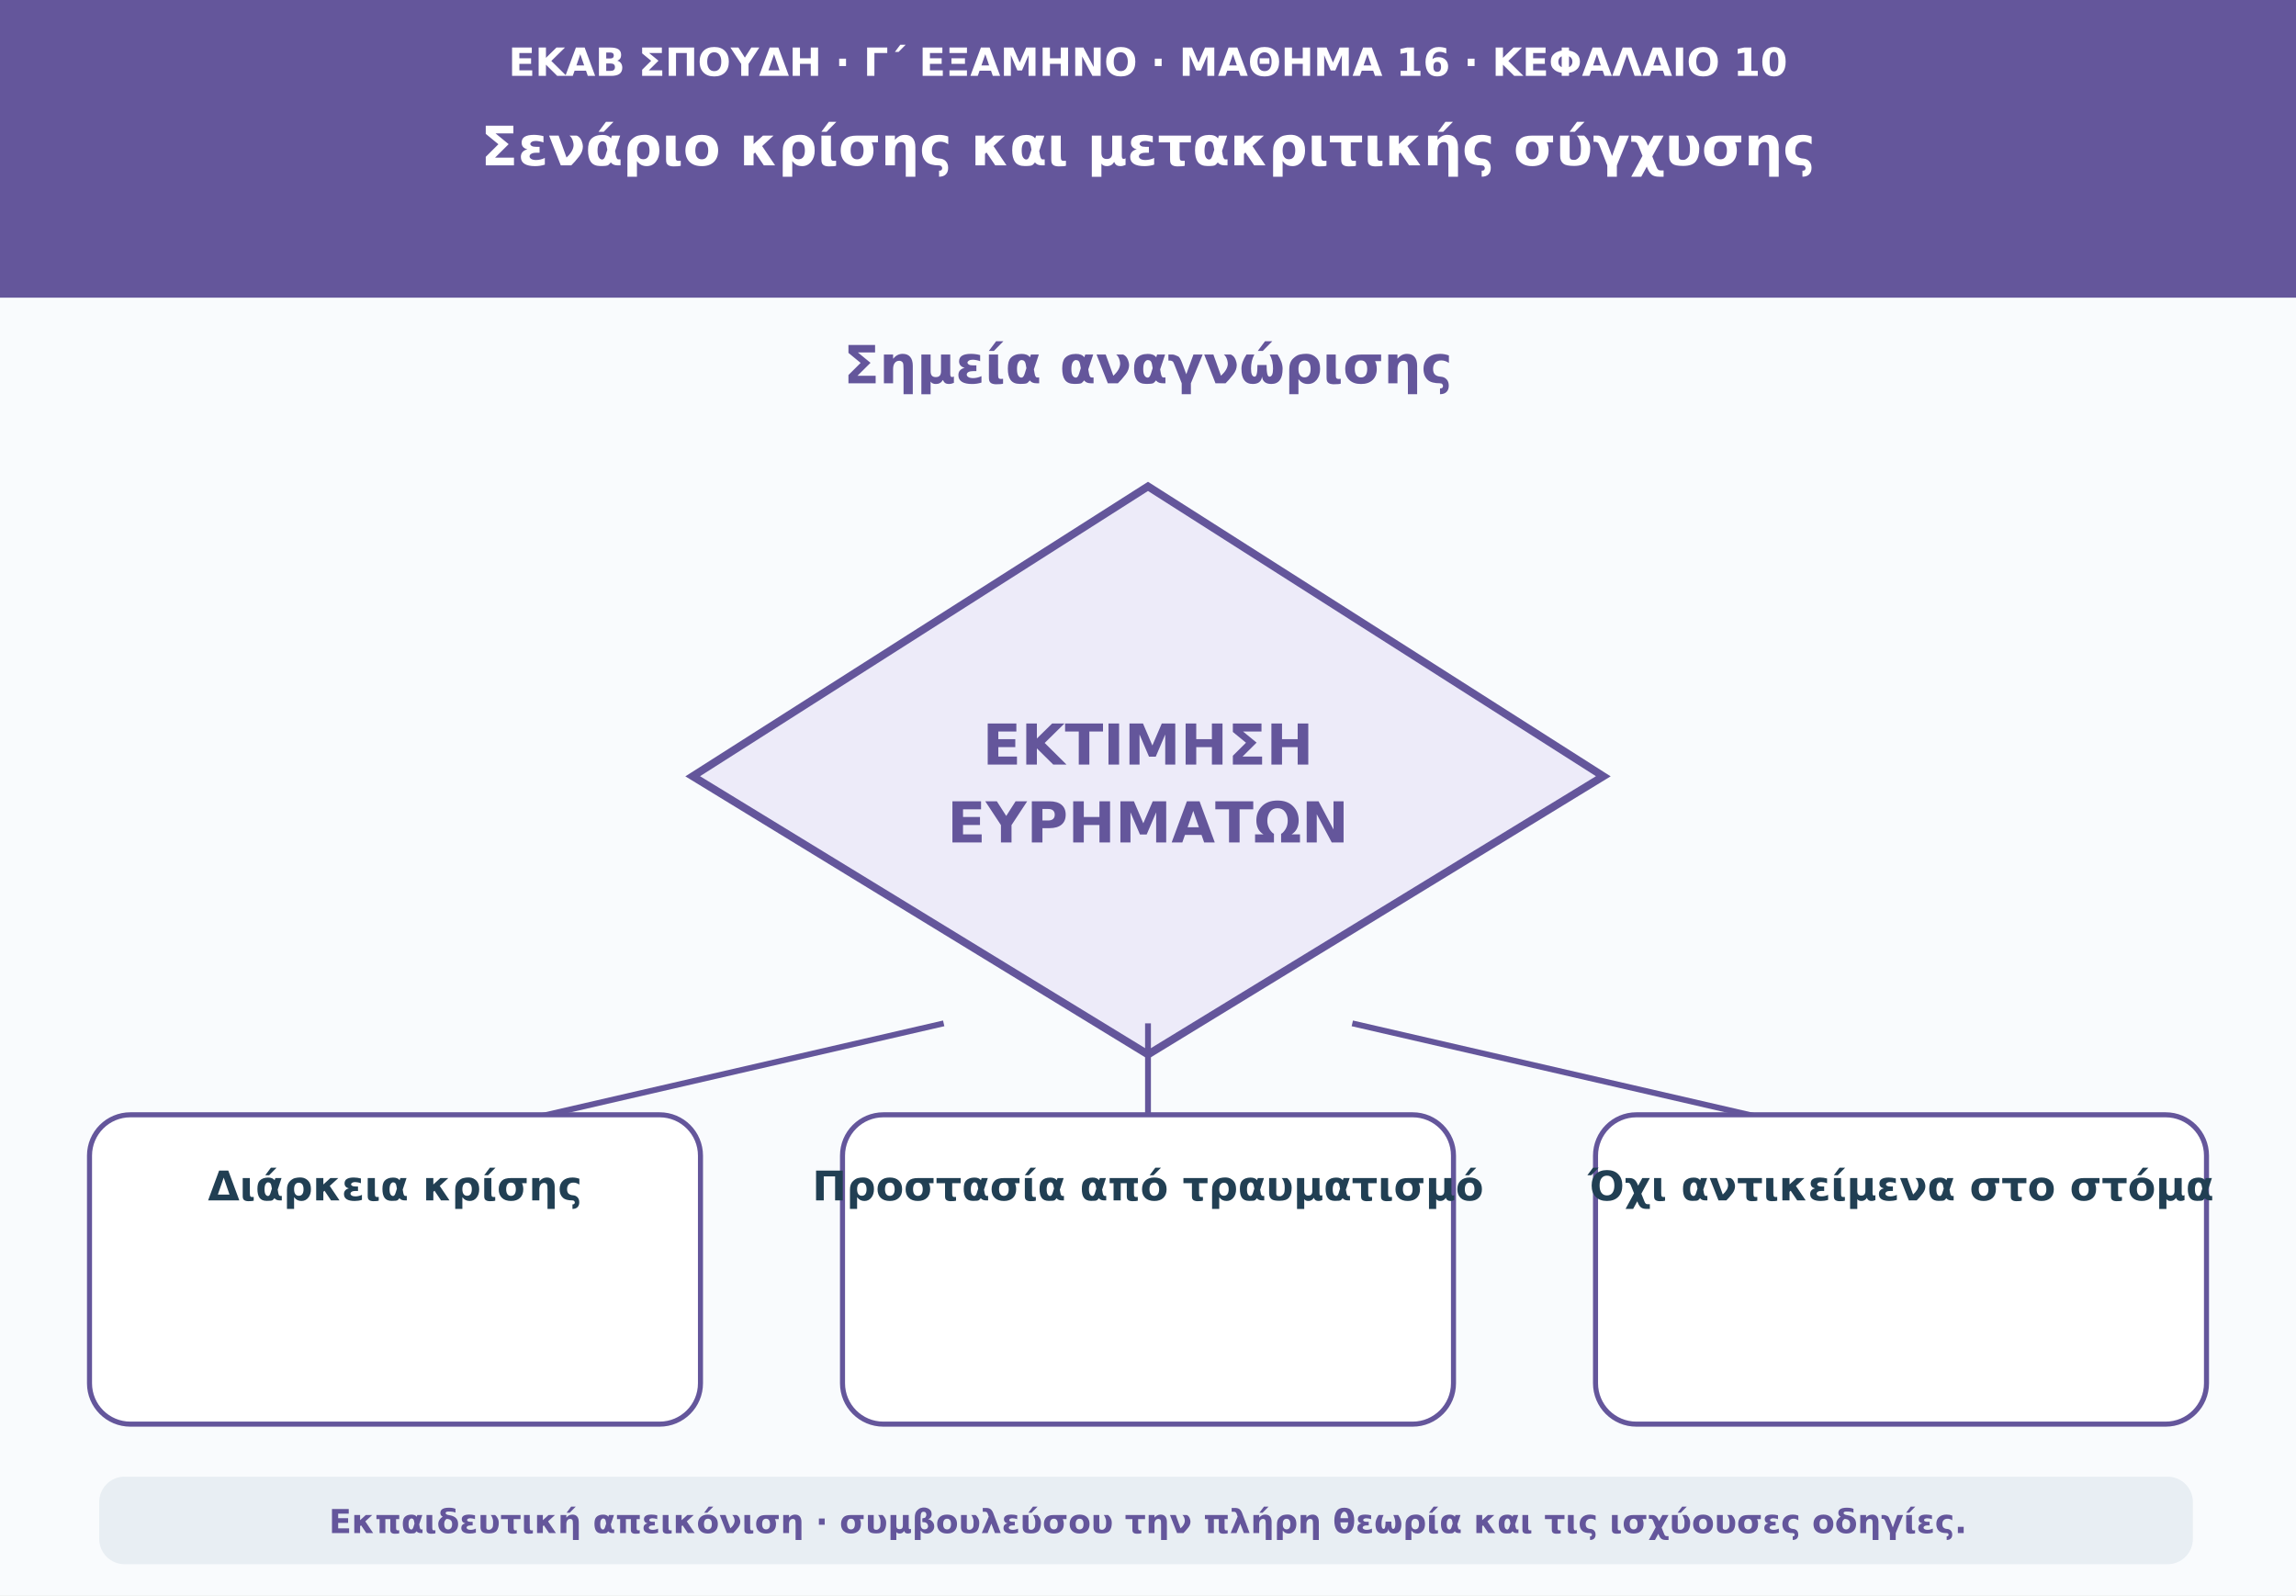
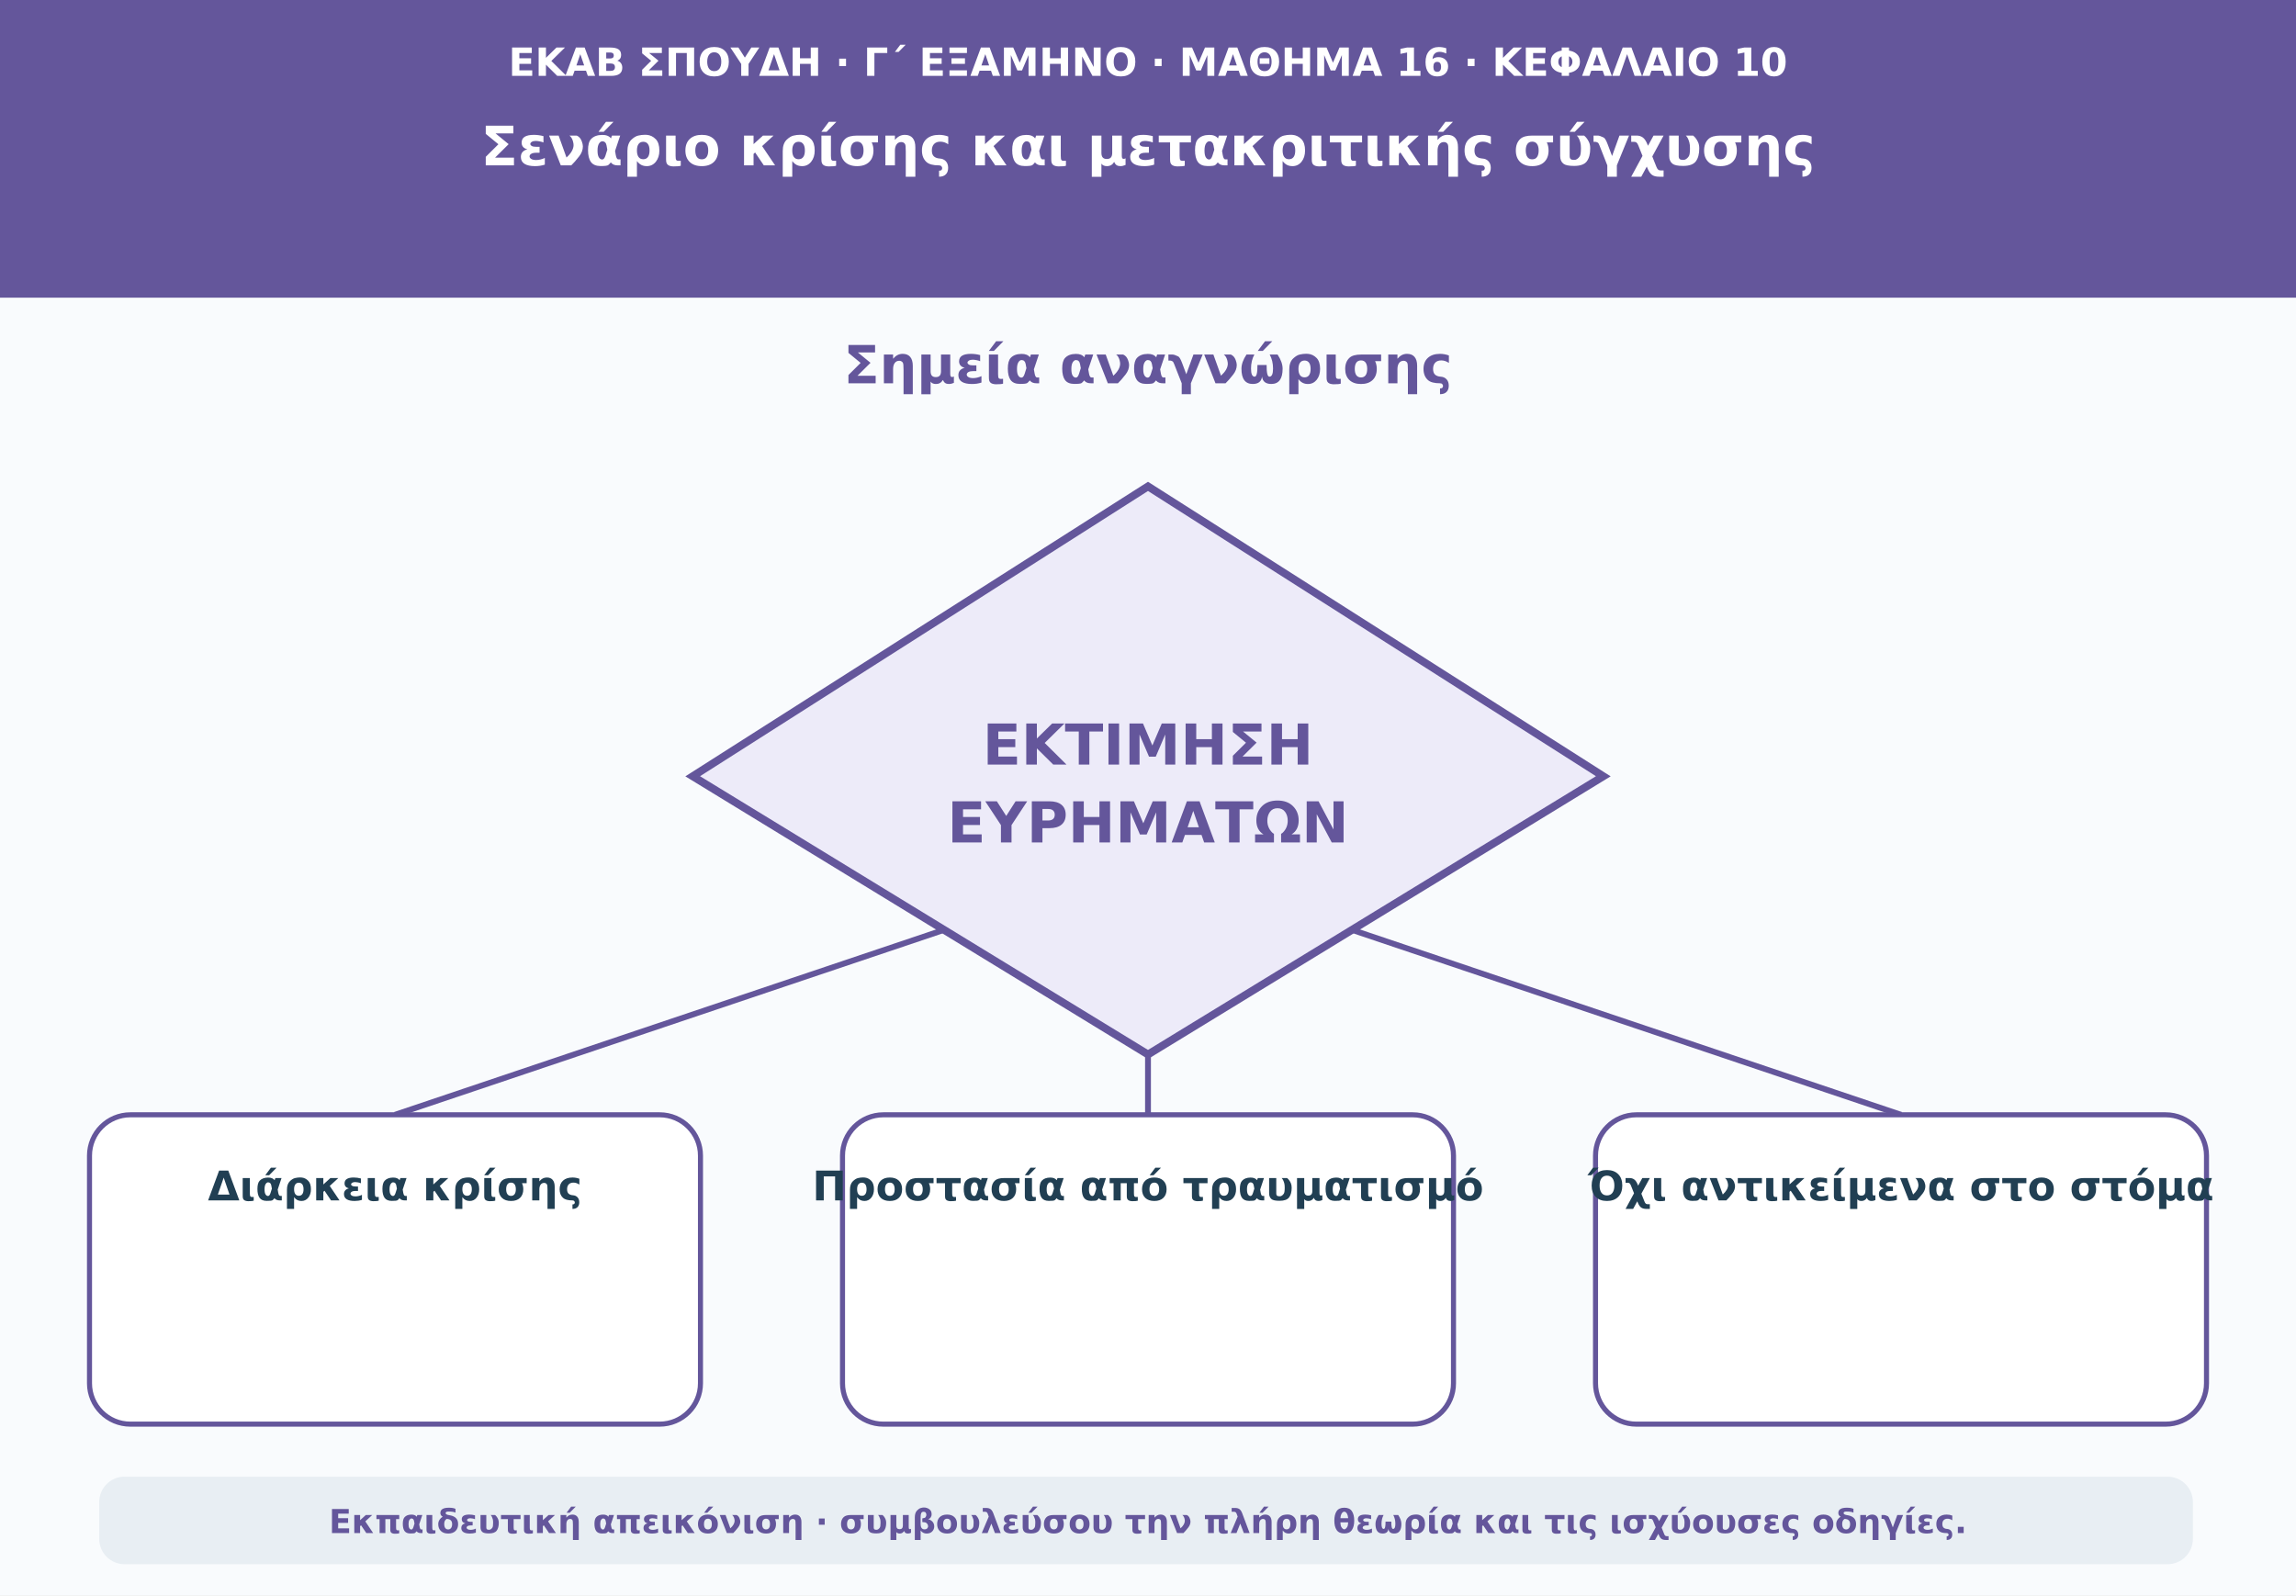
<svg xmlns="http://www.w3.org/2000/svg" viewBox="0 0 1180 820" role="img" aria-labelledby="t d">
  <rect width="1180" height="820" fill="#f9fbfd" />
  <path d="M0 0H1180V153H0Z" fill="#64569b" />
  <text x="590" y="39" text-anchor="middle" font-family="DejaVu Sans,Arial,sans-serif" font-size="20" font-weight="690" fill="#ffffff">ΕΚΑΒ ΣΠΟΥΔΗ · Γ΄ ΕΞΑΜΗΝΟ · ΜΑΘΗΜΑ 16 · ΚΕΦΑΛΑΙΟ 10</text>
  <text x="590" y="85" text-anchor="middle" font-family="DejaVu Sans,Arial,sans-serif" font-size="28" font-weight="760" fill="#ffffff">Σενάριο κρίσης και μετακριτικής σύγχυσης</text>
  <text x="590" y="197" text-anchor="middle" font-family="DejaVu Sans,Arial,sans-serif" font-size="27" font-weight="740" fill="#64569b">Σημεία αναγνώρισης</text>
  <polygon points="590,250 824,399 590,542 356,399" fill="#edebf9" stroke="#64569b" stroke-width="4" />
  <text x="590" y="393" text-anchor="middle" font-family="DejaVu Sans,Arial,sans-serif" font-size="29" font-weight="750" fill="#64569b">ΕΚΤΙΜΗΣΗ</text>
  <text x="590" y="433" text-anchor="middle" font-family="DejaVu Sans,Arial,sans-serif" font-size="29" font-weight="750" fill="#64569b">ΕΥΡΗΜΑΤΩΝ</text>
-   <path d="M485 526L203 591" stroke="#64569b" stroke-width="3" />
+   <path d="M485 478L203 573" stroke="#64569b" stroke-width="3" />
  <rect x="46" y="573" width="314" height="159" rx="21" fill="#ffffff" stroke="#64569b" stroke-width="2.6" />
  <text x="203" y="617" text-anchor="middle" font-family="DejaVu Sans,Arial,sans-serif" font-size="21" font-weight="650" fill="#213f53">Διάρκεια κρίσης</text>
-   <path d="M590 526L590 591" stroke="#64569b" stroke-width="3" />
+   <path d="M590 542L590 573" stroke="#64569b" stroke-width="3" />
  <rect x="433" y="573" width="314" height="159" rx="21" fill="#ffffff" stroke="#64569b" stroke-width="2.6" />
  <text x="590" y="617" text-anchor="middle" font-family="DejaVu Sans,Arial,sans-serif" font-size="21" font-weight="650" fill="#213f53">Προστασία από τραυματισμό</text>
-   <path d="M695 526L977 591" stroke="#64569b" stroke-width="3" />
+   <path d="M695 478L977 573" stroke="#64569b" stroke-width="3" />
  <rect x="820" y="573" width="314" height="159" rx="21" fill="#ffffff" stroke="#64569b" stroke-width="2.6" />
  <text x="977" y="617" text-anchor="middle" font-family="DejaVu Sans,Arial,sans-serif" font-size="21" font-weight="650" fill="#213f53">Όχι αντικείμενα στο στόμα</text>
  <rect x="51" y="759" width="1076" height="45" rx="13" fill="#e8eef3" />
  <text x="590" y="788" text-anchor="middle" font-family="DejaVu Sans,Arial,sans-serif" font-size="17" font-weight="610" fill="#64569b">Εκπαιδευτική απεικόνιση · συμβουλεύσου την πλήρη θεωρία και τις ισχύουσες οδηγίες.</text>
</svg>
